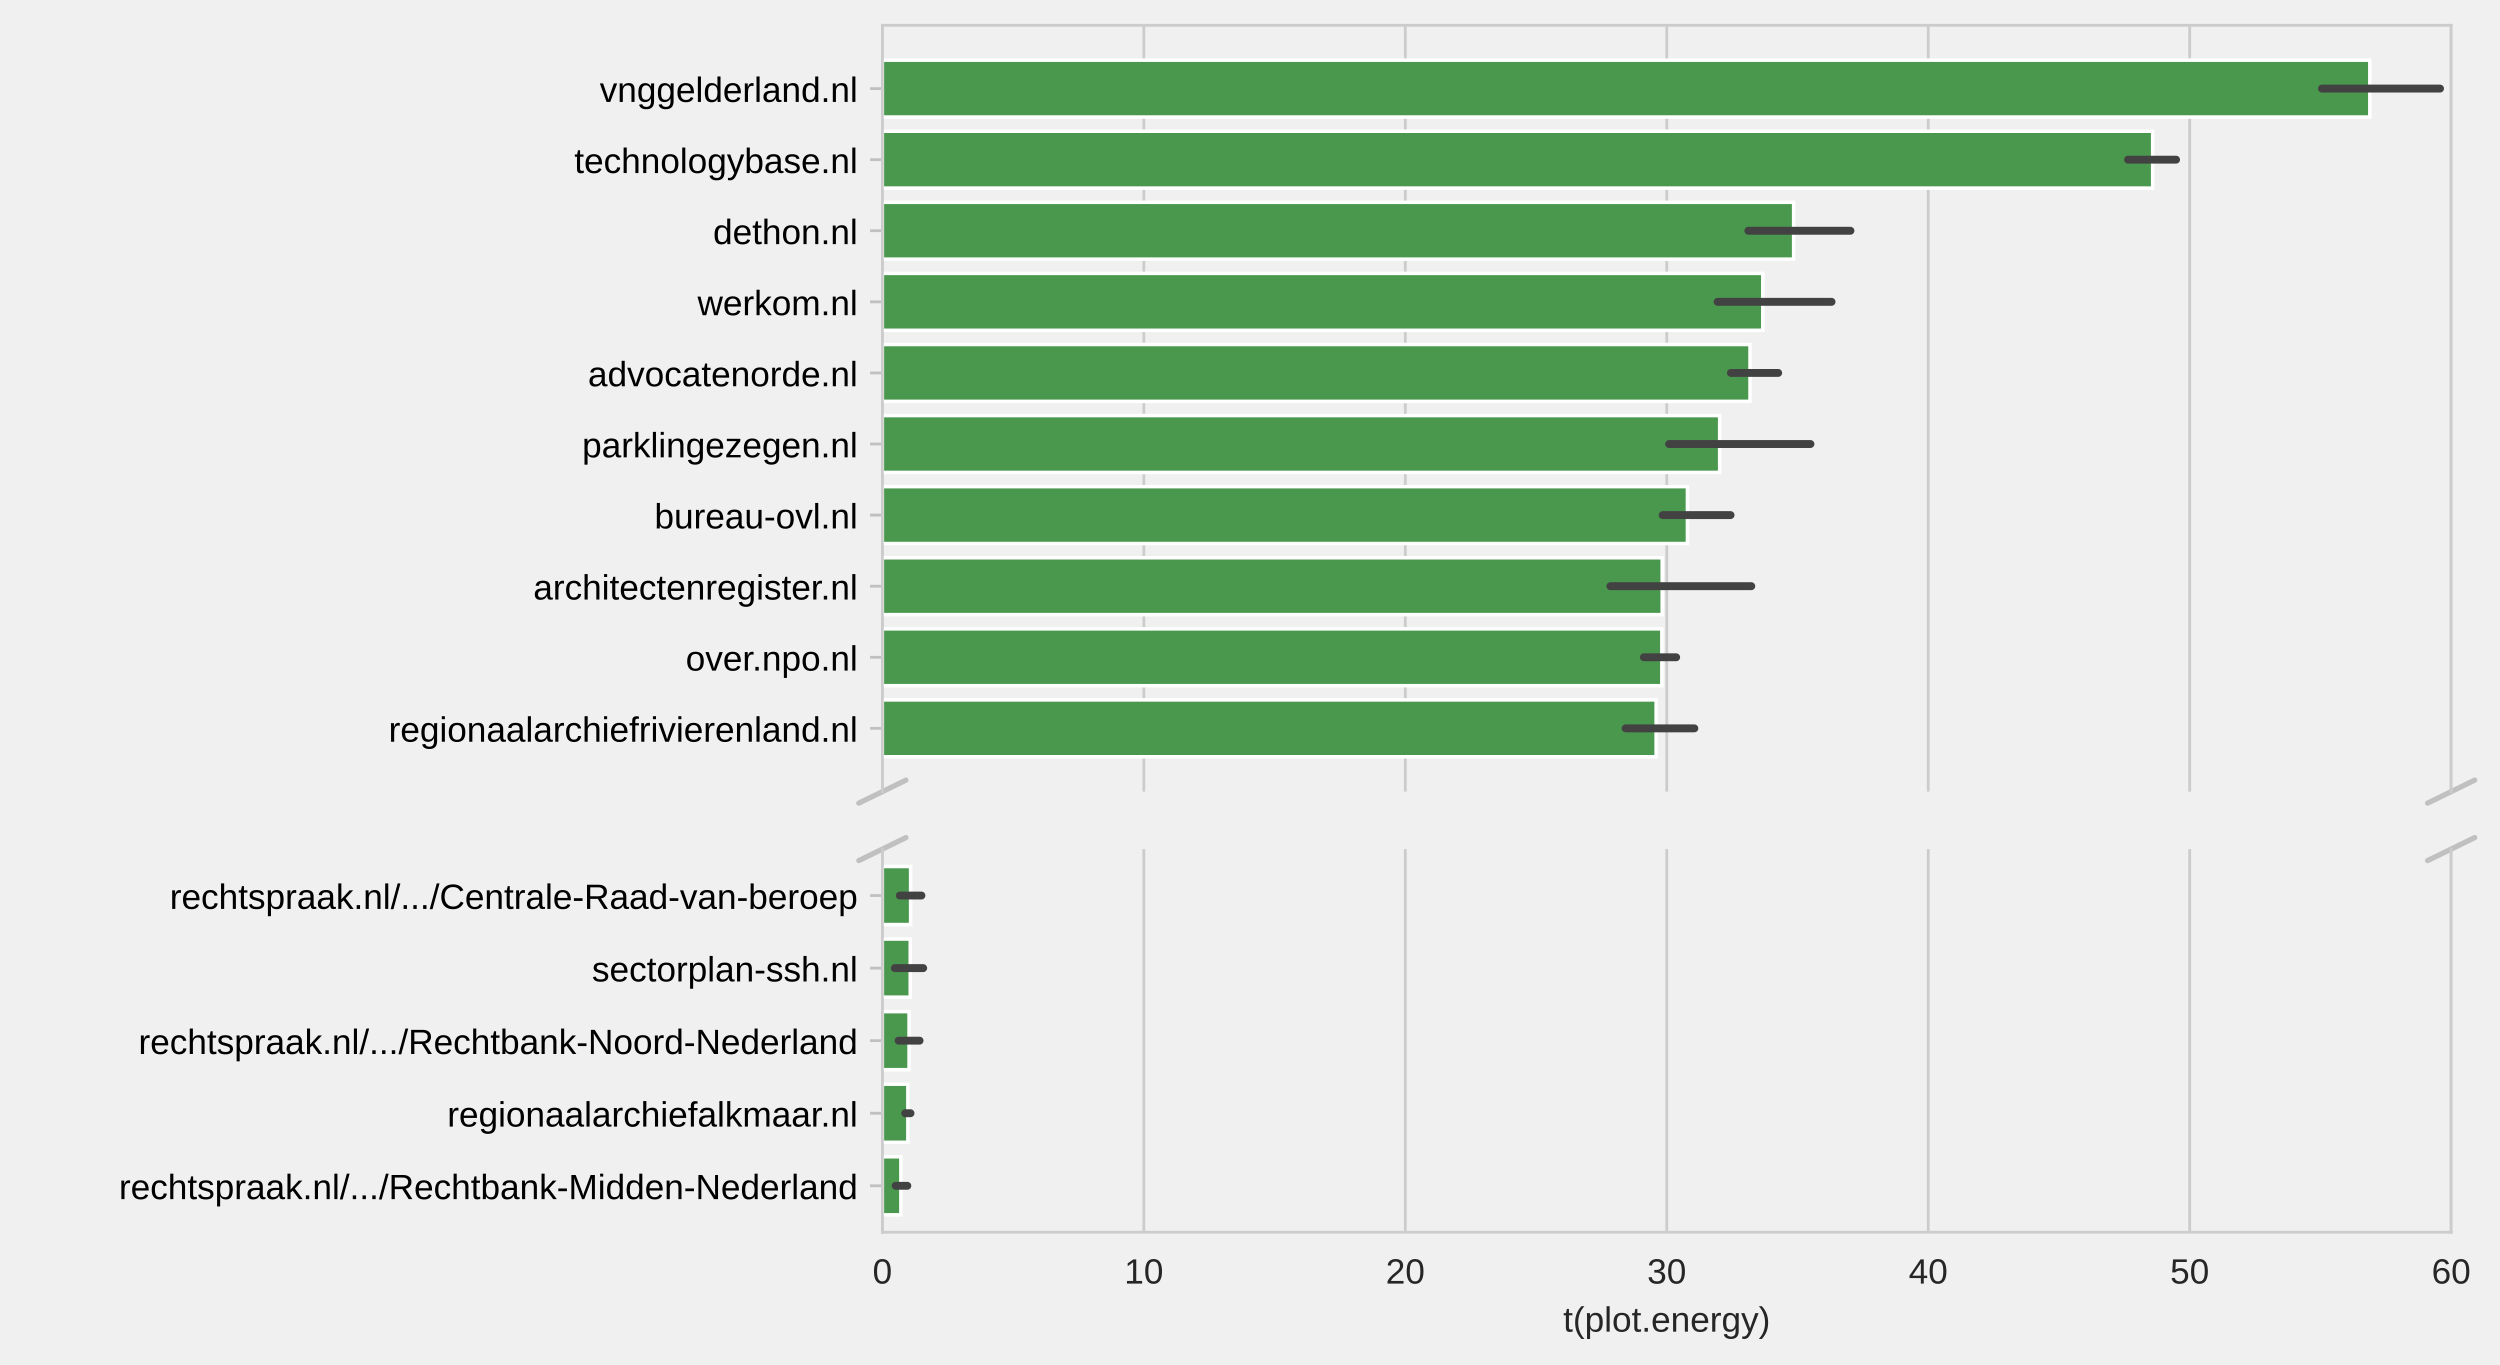
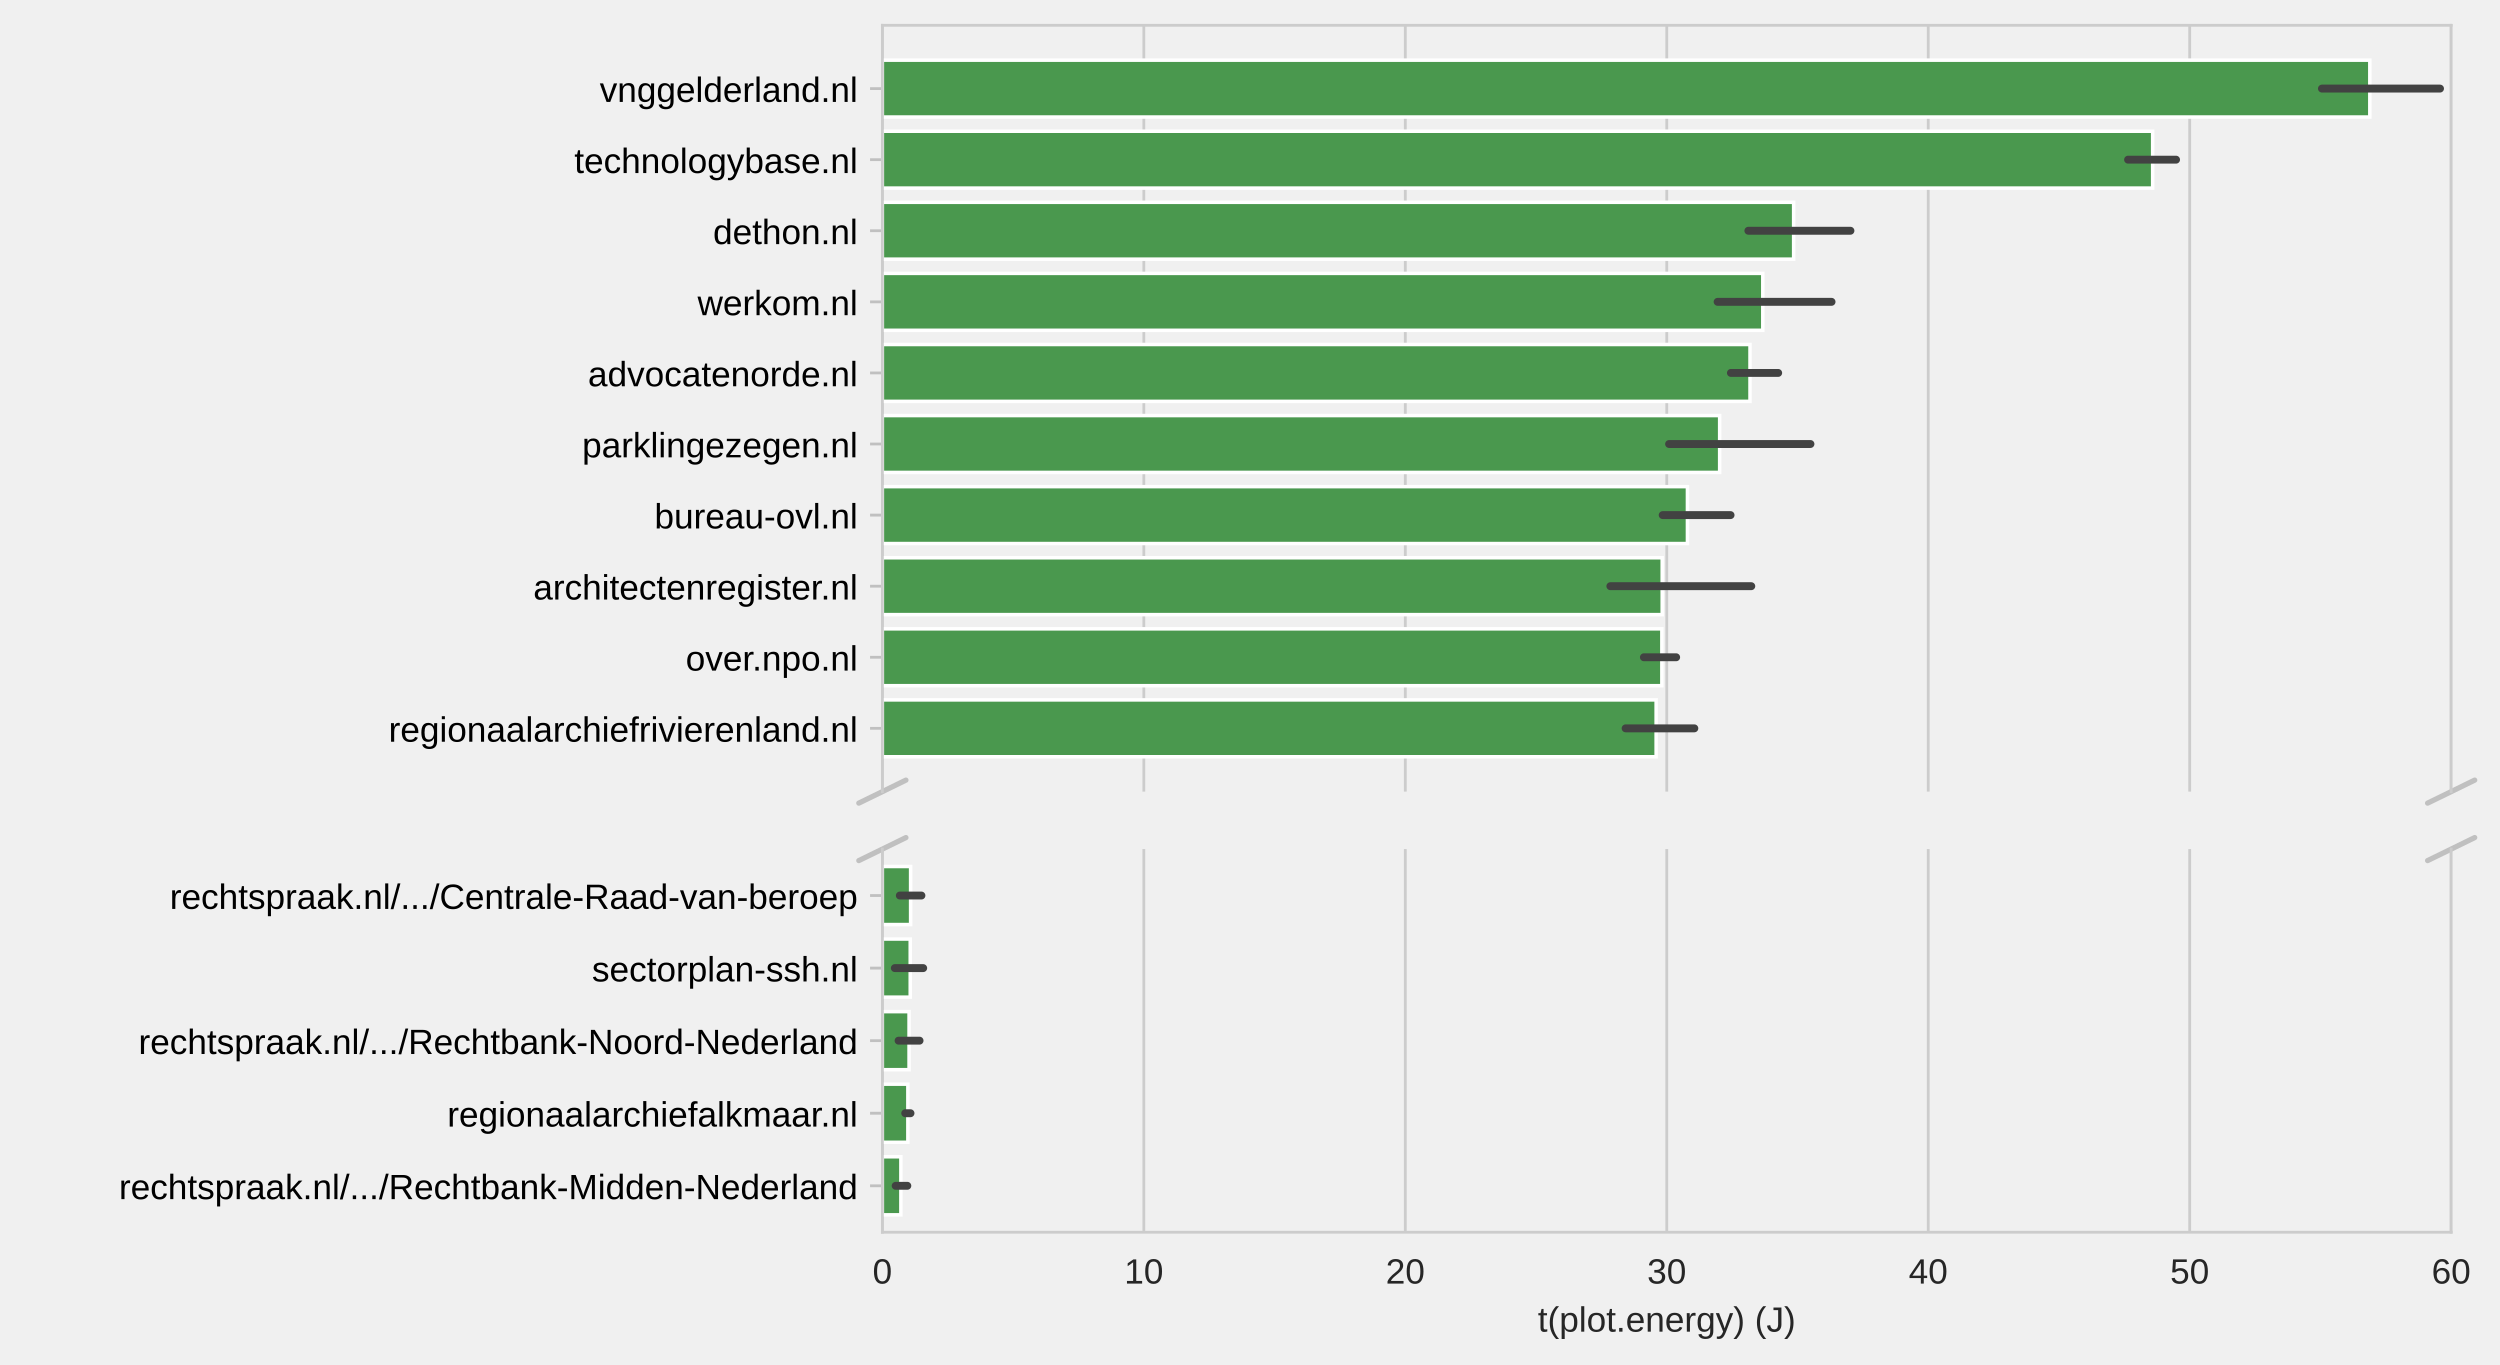
<svg xmlns="http://www.w3.org/2000/svg" xmlns:xlink="http://www.w3.org/1999/xlink" width="710.98pt" height="387.996pt" viewBox="0 0 710.98 387.996" version="1.1">
  <defs>
    <style type="text/css">*{stroke-linejoin: round; stroke-linecap: butt}</style>
  </defs>
  <g id="figure_1">
    <g id="patch_1">
-       <path d="M 0 387.996  L 710.98 387.996  L 710.98 0  L 0 0  L 0 387.996  z " style="fill: none" />
+       <path d="M 0 387.996 L 710.98 387.996 L 710.98 0 L 0 0 L 0 387.996 z " style="fill: none" />
    </g>
    <g id="axes_1">
      <g id="patch_2">
-         <path d="M 250.938 225.131  L 697.087 225.131  L 697.087 7.2  L 250.938 7.2  L 250.938 225.131  z " style="fill: none" />
+         <path d="M 250.938 225.131 L 697.087 225.131 L 697.087 7.2 L 250.938 7.2 L 250.938 225.131 z " style="fill: none" />
      </g>
      <g id="matplotlib.axis_1">
        <g id="xtick_1">
          <g id="line2d_1">
-             <path d="M 250.938 225.131  L 250.938 7.2  " clip-path="url(#pb7af9aa6e4)" style="fill: none; stroke: #cccccc; stroke-width: 0.8; stroke-linecap: round" />
+             <path d="M 250.938 225.131 L 250.938 7.2 " clip-path="url(#pb7af9aa6e4)" style="fill: none; stroke: #cccccc; stroke-width: 0.8; stroke-linecap: round" />
          </g>
        </g>
        <g id="xtick_2">
          <g id="line2d_2">
-             <path d="M 325.296 225.131  L 325.296 7.2  " clip-path="url(#pb7af9aa6e4)" style="fill: none; stroke: #cccccc; stroke-width: 0.8; stroke-linecap: round" />
+             <path d="M 325.296 225.131 L 325.296 7.2 " clip-path="url(#pb7af9aa6e4)" style="fill: none; stroke: #cccccc; stroke-width: 0.8; stroke-linecap: round" />
          </g>
        </g>
        <g id="xtick_3">
          <g id="line2d_3">
-             <path d="M 399.654 225.131  L 399.654 7.2  " clip-path="url(#pb7af9aa6e4)" style="fill: none; stroke: #cccccc; stroke-width: 0.8; stroke-linecap: round" />
+             <path d="M 399.654 225.131 L 399.654 7.2 " clip-path="url(#pb7af9aa6e4)" style="fill: none; stroke: #cccccc; stroke-width: 0.8; stroke-linecap: round" />
          </g>
        </g>
        <g id="xtick_4">
          <g id="line2d_4">
-             <path d="M 474.012 225.131  L 474.012 7.2  " clip-path="url(#pb7af9aa6e4)" style="fill: none; stroke: #cccccc; stroke-width: 0.8; stroke-linecap: round" />
+             <path d="M 474.012 225.131 L 474.012 7.2 " clip-path="url(#pb7af9aa6e4)" style="fill: none; stroke: #cccccc; stroke-width: 0.8; stroke-linecap: round" />
          </g>
        </g>
        <g id="xtick_5">
          <g id="line2d_5">
-             <path d="M 548.371 225.131  L 548.371 7.2  " clip-path="url(#pb7af9aa6e4)" style="fill: none; stroke: #cccccc; stroke-width: 0.8; stroke-linecap: round" />
+             <path d="M 548.371 225.131 L 548.371 7.2 " clip-path="url(#pb7af9aa6e4)" style="fill: none; stroke: #cccccc; stroke-width: 0.8; stroke-linecap: round" />
          </g>
        </g>
        <g id="xtick_6">
          <g id="line2d_6">
-             <path d="M 622.729 225.131  L 622.729 7.2  " clip-path="url(#pb7af9aa6e4)" style="fill: none; stroke: #cccccc; stroke-width: 0.8; stroke-linecap: round" />
+             <path d="M 622.729 225.131 L 622.729 7.2 " clip-path="url(#pb7af9aa6e4)" style="fill: none; stroke: #cccccc; stroke-width: 0.8; stroke-linecap: round" />
          </g>
        </g>
        <g id="xtick_7">
          <g id="line2d_7">
-             <path d="M 697.087 225.131  L 697.087 7.2  " clip-path="url(#pb7af9aa6e4)" style="fill: none; stroke: #cccccc; stroke-width: 0.8; stroke-linecap: round" />
+             <path d="M 697.087 225.131 L 697.087 7.2 " clip-path="url(#pb7af9aa6e4)" style="fill: none; stroke: #cccccc; stroke-width: 0.8; stroke-linecap: round" />
          </g>
        </g>
      </g>
      <g id="matplotlib.axis_2">
        <g id="ytick_1">
          <g id="line2d_8">
            <defs>
-               <path id="m2948637403" d="M 0 0  L -3.5 0  " style="stroke: #c0c0c0; stroke-width: 0.8" />
+               <path id="m2948637403" d="M 0 0 L -3.5 0 " style="stroke: #c0c0c0; stroke-width: 0.8" />
            </defs>
            <g>
              <use xlink:href="#m2948637403" x="250.938" y="25.192" style="fill: #c0c0c0; stroke: #c0c0c0; stroke-width: 0.8" />
            </g>
          </g>
          <g id="text_1">
            <text style="font-size: 10px; font-family: 'Arial', 'DejaVu Sans', 'Liberation Sans', 'Bitstream Vera Sans', sans-serif; text-anchor: end" x="243.938" y="28.992" transform="rotate(-0 243.9375 28.99164)">vnggelderland.nl</text>
          </g>
        </g>
        <g id="ytick_2">
          <g id="line2d_9">
            <g>
              <use xlink:href="#m2948637403" x="250.938" y="45.409" style="fill: #c0c0c0; stroke: #c0c0c0; stroke-width: 0.8" />
            </g>
          </g>
          <g id="text_2">
            <text style="font-size: 10px; font-family: 'Arial', 'DejaVu Sans', 'Liberation Sans', 'Bitstream Vera Sans', sans-serif; text-anchor: end" x="243.938" y="49.208" transform="rotate(-0 243.9375 49.20784)">technologybase.nl</text>
          </g>
        </g>
        <g id="ytick_3">
          <g id="line2d_10">
            <g>
              <use xlink:href="#m2948637403" x="250.938" y="65.625" style="fill: #c0c0c0; stroke: #c0c0c0; stroke-width: 0.8" />
            </g>
          </g>
          <g id="text_3">
            <text style="font-size: 10px; font-family: 'Arial', 'DejaVu Sans', 'Liberation Sans', 'Bitstream Vera Sans', sans-serif; text-anchor: end" x="243.938" y="69.424" transform="rotate(-0 243.9375 69.42405)">dethon.nl</text>
          </g>
        </g>
        <g id="ytick_4">
          <g id="line2d_11">
            <g>
              <use xlink:href="#m2948637403" x="250.938" y="85.841" style="fill: #c0c0c0; stroke: #c0c0c0; stroke-width: 0.8" />
            </g>
          </g>
          <g id="text_4">
            <text style="font-size: 10px; font-family: 'Arial', 'DejaVu Sans', 'Liberation Sans', 'Bitstream Vera Sans', sans-serif; text-anchor: end" x="243.938" y="89.64" transform="rotate(-0 243.9375 89.64025)">werkom.nl</text>
          </g>
        </g>
        <g id="ytick_5">
          <g id="line2d_12">
            <g>
              <use xlink:href="#m2948637403" x="250.938" y="106.057" style="fill: #c0c0c0; stroke: #c0c0c0; stroke-width: 0.8" />
            </g>
          </g>
          <g id="text_5">
            <text style="font-size: 10px; font-family: 'Arial', 'DejaVu Sans', 'Liberation Sans', 'Bitstream Vera Sans', sans-serif; text-anchor: end" x="243.938" y="109.856" transform="rotate(-0 243.9375 109.8565)">advocatenorde.nl</text>
          </g>
        </g>
        <g id="ytick_6">
          <g id="line2d_13">
            <g>
              <use xlink:href="#m2948637403" x="250.938" y="126.273" style="fill: #c0c0c0; stroke: #c0c0c0; stroke-width: 0.8" />
            </g>
          </g>
          <g id="text_6">
            <text style="font-size: 10px; font-family: 'Arial', 'DejaVu Sans', 'Liberation Sans', 'Bitstream Vera Sans', sans-serif; text-anchor: end" x="243.938" y="130.073" transform="rotate(-0 243.9375 130.0727)">parklingezegen.nl</text>
          </g>
        </g>
        <g id="ytick_7">
          <g id="line2d_14">
            <g>
              <use xlink:href="#m2948637403" x="250.938" y="146.49" style="fill: #c0c0c0; stroke: #c0c0c0; stroke-width: 0.8" />
            </g>
          </g>
          <g id="text_7">
            <text style="font-size: 10px; font-family: 'Arial', 'DejaVu Sans', 'Liberation Sans', 'Bitstream Vera Sans', sans-serif; text-anchor: end" x="243.938" y="150.289" transform="rotate(-0 243.9375 150.2889)">bureau-ovl.nl</text>
          </g>
        </g>
        <g id="ytick_8">
          <g id="line2d_15">
            <g>
              <use xlink:href="#m2948637403" x="250.938" y="166.706" style="fill: #c0c0c0; stroke: #c0c0c0; stroke-width: 0.8" />
            </g>
          </g>
          <g id="text_8">
            <text style="font-size: 10px; font-family: 'Arial', 'DejaVu Sans', 'Liberation Sans', 'Bitstream Vera Sans', sans-serif; text-anchor: end" x="243.938" y="170.505" transform="rotate(-0 243.9375 170.5051)">architectenregister.nl</text>
          </g>
        </g>
        <g id="ytick_9">
          <g id="line2d_16">
            <g>
              <use xlink:href="#m2948637403" x="250.938" y="186.922" style="fill: #c0c0c0; stroke: #c0c0c0; stroke-width: 0.8" />
            </g>
          </g>
          <g id="text_9">
            <text style="font-size: 10px; font-family: 'Arial', 'DejaVu Sans', 'Liberation Sans', 'Bitstream Vera Sans', sans-serif; text-anchor: end" x="243.938" y="190.721" transform="rotate(-0 243.9375 190.7213)">over.npo.nl</text>
          </g>
        </g>
        <g id="ytick_10">
          <g id="line2d_17">
            <g>
              <use xlink:href="#m2948637403" x="250.938" y="207.138" style="fill: #c0c0c0; stroke: #c0c0c0; stroke-width: 0.8" />
            </g>
          </g>
          <g id="text_10">
            <text style="font-size: 10px; font-family: 'Arial', 'DejaVu Sans', 'Liberation Sans', 'Bitstream Vera Sans', sans-serif; text-anchor: end" x="243.938" y="210.937" transform="rotate(-0 243.9375 210.9375)">regionaalarchiefrivierenland.nl</text>
          </g>
        </g>
      </g>
      <g id="patch_3">
-         <path d="M 250.938 17.106  L 673.956 17.106  L 673.956 33.279  L 250.938 33.279  z " clip-path="url(#pb7af9aa6e4)" style="fill: #4a984e; stroke: #ffffff; stroke-linejoin: miter" />
+         <path d="M 250.938 17.106 L 673.956 17.106 L 673.956 33.279 L 250.938 33.279 z " clip-path="url(#pb7af9aa6e4)" style="fill: #4a984e; stroke: #ffffff; stroke-linejoin: miter" />
      </g>
      <g id="patch_4">
-         <path d="M 250.938 37.322  L 612.2 37.322  L 612.2 53.495  L 250.938 53.495  z " clip-path="url(#pb7af9aa6e4)" style="fill: #4a984e; stroke: #ffffff; stroke-linejoin: miter" />
+         <path d="M 250.938 37.322 L 612.2 37.322 L 612.2 53.495 L 250.938 53.495 z " clip-path="url(#pb7af9aa6e4)" style="fill: #4a984e; stroke: #ffffff; stroke-linejoin: miter" />
      </g>
      <g id="patch_5">
-         <path d="M 250.938 57.538  L 510.097 57.538  L 510.097 73.711  L 250.938 73.711  z " clip-path="url(#pb7af9aa6e4)" style="fill: #4a984e; stroke: #ffffff; stroke-linejoin: miter" />
+         <path d="M 250.938 57.538 L 510.097 57.538 L 510.097 73.711 L 250.938 73.711 z " clip-path="url(#pb7af9aa6e4)" style="fill: #4a984e; stroke: #ffffff; stroke-linejoin: miter" />
      </g>
      <g id="patch_6">
-         <path d="M 250.938 77.755  L 501.323 77.755  L 501.323 93.928  L 250.938 93.928  z " clip-path="url(#pb7af9aa6e4)" style="fill: #4a984e; stroke: #ffffff; stroke-linejoin: miter" />
+         <path d="M 250.938 77.755 L 501.323 77.755 L 501.323 93.928 L 250.938 93.928 z " clip-path="url(#pb7af9aa6e4)" style="fill: #4a984e; stroke: #ffffff; stroke-linejoin: miter" />
      </g>
      <g id="patch_7">
-         <path d="M 250.938 97.971  L 497.688 97.971  L 497.688 114.144  L 250.938 114.144  z " clip-path="url(#pb7af9aa6e4)" style="fill: #4a984e; stroke: #ffffff; stroke-linejoin: miter" />
+         <path d="M 250.938 97.971 L 497.688 97.971 L 497.688 114.144 L 250.938 114.144 z " clip-path="url(#pb7af9aa6e4)" style="fill: #4a984e; stroke: #ffffff; stroke-linejoin: miter" />
      </g>
      <g id="patch_8">
-         <path d="M 250.938 118.187  L 489.058 118.187  L 489.058 134.36  L 250.938 134.36  z " clip-path="url(#pb7af9aa6e4)" style="fill: #4a984e; stroke: #ffffff; stroke-linejoin: miter" />
+         <path d="M 250.938 118.187 L 489.058 118.187 L 489.058 134.36 L 250.938 134.36 z " clip-path="url(#pb7af9aa6e4)" style="fill: #4a984e; stroke: #ffffff; stroke-linejoin: miter" />
      </g>
      <g id="patch_9">
-         <path d="M 250.938 138.403  L 479.895 138.403  L 479.895 154.576  L 250.938 154.576  z " clip-path="url(#pb7af9aa6e4)" style="fill: #4a984e; stroke: #ffffff; stroke-linejoin: miter" />
+         <path d="M 250.938 138.403 L 479.895 138.403 L 479.895 154.576 L 250.938 154.576 z " clip-path="url(#pb7af9aa6e4)" style="fill: #4a984e; stroke: #ffffff; stroke-linejoin: miter" />
      </g>
      <g id="patch_10">
-         <path d="M 250.938 158.619  L 472.714 158.619  L 472.714 174.792  L 250.938 174.792  z " clip-path="url(#pb7af9aa6e4)" style="fill: #4a984e; stroke: #ffffff; stroke-linejoin: miter" />
+         <path d="M 250.938 158.619 L 472.714 158.619 L 472.714 174.792 L 250.938 174.792 z " clip-path="url(#pb7af9aa6e4)" style="fill: #4a984e; stroke: #ffffff; stroke-linejoin: miter" />
      </g>
      <g id="patch_11">
-         <path d="M 250.938 178.836  L 472.618 178.836  L 472.618 195.009  L 250.938 195.009  z " clip-path="url(#pb7af9aa6e4)" style="fill: #4a984e; stroke: #ffffff; stroke-linejoin: miter" />
+         <path d="M 250.938 178.836 L 472.618 178.836 L 472.618 195.009 L 250.938 195.009 z " clip-path="url(#pb7af9aa6e4)" style="fill: #4a984e; stroke: #ffffff; stroke-linejoin: miter" />
      </g>
      <g id="patch_12">
-         <path d="M 250.938 199.052  L 470.992 199.052  L 470.992 215.225  L 250.938 215.225  z " clip-path="url(#pb7af9aa6e4)" style="fill: #4a984e; stroke: #ffffff; stroke-linejoin: miter" />
+         <path d="M 250.938 199.052 L 470.992 199.052 L 470.992 215.225 L 250.938 215.225 z " clip-path="url(#pb7af9aa6e4)" style="fill: #4a984e; stroke: #ffffff; stroke-linejoin: miter" />
      </g>
      <g id="line2d_18">
-         <path d="M 660.34 25.192  L 693.92 25.192  " clip-path="url(#pb7af9aa6e4)" style="fill: none; stroke: #424242; stroke-width: 2.25; stroke-linecap: round" />
+         <path d="M 660.34 25.192 L 693.92 25.192 " clip-path="url(#pb7af9aa6e4)" style="fill: none; stroke: #424242; stroke-width: 2.25; stroke-linecap: round" />
      </g>
      <g id="line2d_19">
-         <path d="M 605.206 45.409  L 618.851 45.409  " clip-path="url(#pb7af9aa6e4)" style="fill: none; stroke: #424242; stroke-width: 2.25; stroke-linecap: round" />
+         <path d="M 605.206 45.409 L 618.851 45.409 " clip-path="url(#pb7af9aa6e4)" style="fill: none; stroke: #424242; stroke-width: 2.25; stroke-linecap: round" />
      </g>
      <g id="line2d_20">
-         <path d="M 497.221 65.625  L 526.25 65.625  " clip-path="url(#pb7af9aa6e4)" style="fill: none; stroke: #424242; stroke-width: 2.25; stroke-linecap: round" />
+         <path d="M 497.221 65.625 L 526.25 65.625 " clip-path="url(#pb7af9aa6e4)" style="fill: none; stroke: #424242; stroke-width: 2.25; stroke-linecap: round" />
      </g>
      <g id="line2d_21">
-         <path d="M 488.473 85.841  L 520.877 85.841  " clip-path="url(#pb7af9aa6e4)" style="fill: none; stroke: #424242; stroke-width: 2.25; stroke-linecap: round" />
+         <path d="M 488.473 85.841 L 520.877 85.841 " clip-path="url(#pb7af9aa6e4)" style="fill: none; stroke: #424242; stroke-width: 2.25; stroke-linecap: round" />
      </g>
      <g id="line2d_22">
-         <path d="M 492.256 106.057  L 505.7 106.057  " clip-path="url(#pb7af9aa6e4)" style="fill: none; stroke: #424242; stroke-width: 2.25; stroke-linecap: round" />
+         <path d="M 492.256 106.057 L 505.7 106.057 " clip-path="url(#pb7af9aa6e4)" style="fill: none; stroke: #424242; stroke-width: 2.25; stroke-linecap: round" />
      </g>
      <g id="line2d_23">
-         <path d="M 474.676 126.273  L 514.879 126.273  " clip-path="url(#pb7af9aa6e4)" style="fill: none; stroke: #424242; stroke-width: 2.25; stroke-linecap: round" />
+         <path d="M 474.676 126.273 L 514.879 126.273 " clip-path="url(#pb7af9aa6e4)" style="fill: none; stroke: #424242; stroke-width: 2.25; stroke-linecap: round" />
      </g>
      <g id="line2d_24">
-         <path d="M 472.852 146.49  L 492.157 146.49  " clip-path="url(#pb7af9aa6e4)" style="fill: none; stroke: #424242; stroke-width: 2.25; stroke-linecap: round" />
+         <path d="M 472.852 146.49 L 492.157 146.49 " clip-path="url(#pb7af9aa6e4)" style="fill: none; stroke: #424242; stroke-width: 2.25; stroke-linecap: round" />
      </g>
      <g id="line2d_25">
-         <path d="M 457.974 166.706  L 498.052 166.706  " clip-path="url(#pb7af9aa6e4)" style="fill: none; stroke: #424242; stroke-width: 2.25; stroke-linecap: round" />
+         <path d="M 457.974 166.706 L 498.052 166.706 " clip-path="url(#pb7af9aa6e4)" style="fill: none; stroke: #424242; stroke-width: 2.25; stroke-linecap: round" />
      </g>
      <g id="line2d_26">
-         <path d="M 467.51 186.922  L 476.684 186.922  " clip-path="url(#pb7af9aa6e4)" style="fill: none; stroke: #424242; stroke-width: 2.25; stroke-linecap: round" />
+         <path d="M 467.51 186.922 L 476.684 186.922 " clip-path="url(#pb7af9aa6e4)" style="fill: none; stroke: #424242; stroke-width: 2.25; stroke-linecap: round" />
      </g>
      <g id="line2d_27">
-         <path d="M 462.312 207.138  L 481.857 207.138  " clip-path="url(#pb7af9aa6e4)" style="fill: none; stroke: #424242; stroke-width: 2.25; stroke-linecap: round" />
+         <path d="M 462.312 207.138 L 481.857 207.138 " clip-path="url(#pb7af9aa6e4)" style="fill: none; stroke: #424242; stroke-width: 2.25; stroke-linecap: round" />
      </g>
      <g id="line2d_28">
-         <path d="M 244.245 228.4  L 257.63 221.862  " style="fill: none; stroke: #c0c0c0; stroke-width: 1.5; stroke-linecap: round" />
+         <path d="M 244.245 228.4 L 257.63 221.862 " style="fill: none; stroke: #c0c0c0; stroke-width: 1.5; stroke-linecap: round" />
      </g>
      <g id="line2d_29">
-         <path d="M 690.395 228.4  L 703.78 221.862  " style="fill: none; stroke: #c0c0c0; stroke-width: 1.5; stroke-linecap: round" />
+         <path d="M 690.395 228.4 L 703.78 221.862 " style="fill: none; stroke: #c0c0c0; stroke-width: 1.5; stroke-linecap: round" />
      </g>
      <g id="patch_13">
-         <path d="M 250.938 225.131  L 250.938 7.2  " style="fill: none; stroke: #cccccc; stroke-width: 0.8; stroke-linejoin: miter; stroke-linecap: square" />
+         <path d="M 250.938 225.131 L 250.938 7.2 " style="fill: none; stroke: #cccccc; stroke-width: 0.8; stroke-linejoin: miter; stroke-linecap: square" />
      </g>
      <g id="patch_14">
-         <path d="M 697.087 225.131  L 697.087 7.2  " style="fill: none; stroke: #cccccc; stroke-width: 0.8; stroke-linejoin: miter; stroke-linecap: square" />
+         <path d="M 697.087 225.131 L 697.087 7.2 " style="fill: none; stroke: #cccccc; stroke-width: 0.8; stroke-linejoin: miter; stroke-linecap: square" />
      </g>
      <g id="patch_15">
-         <path d="M 250.938 7.2  L 697.087 7.2  " style="fill: none; stroke: #cccccc; stroke-width: 0.8; stroke-linejoin: miter; stroke-linecap: square" />
+         <path d="M 250.938 7.2 L 697.087 7.2 " style="fill: none; stroke: #cccccc; stroke-width: 0.8; stroke-linejoin: miter; stroke-linecap: square" />
      </g>
    </g>
    <g id="axes_2">
      <g id="patch_16">
-         <path d="M 250.938 350.44  L 697.087 350.44  L 697.087 241.475  L 250.938 241.475  L 250.938 350.44  z " style="fill: none" />
+         <path d="M 250.938 350.44 L 697.087 350.44 L 697.087 241.475 L 250.938 241.475 L 250.938 350.44 z " style="fill: none" />
      </g>
      <g id="matplotlib.axis_3">
        <g id="xtick_8">
          <g id="line2d_30">
-             <path d="M 250.938 350.44  L 250.938 241.475  " clip-path="url(#p70ff73f6ca)" style="fill: none; stroke: #cccccc; stroke-width: 0.8; stroke-linecap: round" />
+             <path d="M 250.938 350.44 L 250.938 241.475 " clip-path="url(#p70ff73f6ca)" style="fill: none; stroke: #cccccc; stroke-width: 0.8; stroke-linecap: round" />
          </g>
          <g id="text_11">
            <text style="font-size: 10px; font-family: 'Arial', 'DejaVu Sans', 'Liberation Sans', 'Bitstream Vera Sans', sans-serif; text-anchor: middle; fill: #262626" x="250.938" y="365.038" transform="rotate(-0 250.9375 365.0384)">0</text>
          </g>
        </g>
        <g id="xtick_9">
          <g id="line2d_31">
-             <path d="M 325.296 350.44  L 325.296 241.475  " clip-path="url(#p70ff73f6ca)" style="fill: none; stroke: #cccccc; stroke-width: 0.8; stroke-linecap: round" />
+             <path d="M 325.296 350.44 L 325.296 241.475 " clip-path="url(#p70ff73f6ca)" style="fill: none; stroke: #cccccc; stroke-width: 0.8; stroke-linecap: round" />
          </g>
          <g id="text_12">
            <text style="font-size: 10px; font-family: 'Arial', 'DejaVu Sans', 'Liberation Sans', 'Bitstream Vera Sans', sans-serif; text-anchor: middle; fill: #262626" x="325.296" y="365.038" transform="rotate(-0 325.2958 365.0384)">10</text>
          </g>
        </g>
        <g id="xtick_10">
          <g id="line2d_32">
-             <path d="M 399.654 350.44  L 399.654 241.475  " clip-path="url(#p70ff73f6ca)" style="fill: none; stroke: #cccccc; stroke-width: 0.8; stroke-linecap: round" />
+             <path d="M 399.654 350.44 L 399.654 241.475 " clip-path="url(#p70ff73f6ca)" style="fill: none; stroke: #cccccc; stroke-width: 0.8; stroke-linecap: round" />
          </g>
          <g id="text_13">
            <text style="font-size: 10px; font-family: 'Arial', 'DejaVu Sans', 'Liberation Sans', 'Bitstream Vera Sans', sans-serif; text-anchor: middle; fill: #262626" x="399.654" y="365.038" transform="rotate(-0 399.6542 365.0384)">20</text>
          </g>
        </g>
        <g id="xtick_11">
          <g id="line2d_33">
-             <path d="M 474.012 350.44  L 474.012 241.475  " clip-path="url(#p70ff73f6ca)" style="fill: none; stroke: #cccccc; stroke-width: 0.8; stroke-linecap: round" />
+             <path d="M 474.012 350.44 L 474.012 241.475 " clip-path="url(#p70ff73f6ca)" style="fill: none; stroke: #cccccc; stroke-width: 0.8; stroke-linecap: round" />
          </g>
          <g id="text_14">
            <text style="font-size: 10px; font-family: 'Arial', 'DejaVu Sans', 'Liberation Sans', 'Bitstream Vera Sans', sans-serif; text-anchor: middle; fill: #262626" x="474.012" y="365.038" transform="rotate(-0 474.0125 365.0384)">30</text>
          </g>
        </g>
        <g id="xtick_12">
          <g id="line2d_34">
-             <path d="M 548.371 350.44  L 548.371 241.475  " clip-path="url(#p70ff73f6ca)" style="fill: none; stroke: #cccccc; stroke-width: 0.8; stroke-linecap: round" />
+             <path d="M 548.371 350.44 L 548.371 241.475 " clip-path="url(#p70ff73f6ca)" style="fill: none; stroke: #cccccc; stroke-width: 0.8; stroke-linecap: round" />
          </g>
          <g id="text_15">
            <text style="font-size: 10px; font-family: 'Arial', 'DejaVu Sans', 'Liberation Sans', 'Bitstream Vera Sans', sans-serif; text-anchor: middle; fill: #262626" x="548.371" y="365.038" transform="rotate(-0 548.3708 365.0384)">40</text>
          </g>
        </g>
        <g id="xtick_13">
          <g id="line2d_35">
-             <path d="M 622.729 350.44  L 622.729 241.475  " clip-path="url(#p70ff73f6ca)" style="fill: none; stroke: #cccccc; stroke-width: 0.8; stroke-linecap: round" />
+             <path d="M 622.729 350.44 L 622.729 241.475 " clip-path="url(#p70ff73f6ca)" style="fill: none; stroke: #cccccc; stroke-width: 0.8; stroke-linecap: round" />
          </g>
          <g id="text_16">
            <text style="font-size: 10px; font-family: 'Arial', 'DejaVu Sans', 'Liberation Sans', 'Bitstream Vera Sans', sans-serif; text-anchor: middle; fill: #262626" x="622.729" y="365.038" transform="rotate(-0 622.7292 365.0384)">50</text>
          </g>
        </g>
        <g id="xtick_14">
          <g id="line2d_36">
-             <path d="M 697.087 350.44  L 697.087 241.475  " clip-path="url(#p70ff73f6ca)" style="fill: none; stroke: #cccccc; stroke-width: 0.8; stroke-linecap: round" />
+             <path d="M 697.087 350.44 L 697.087 241.475 " clip-path="url(#p70ff73f6ca)" style="fill: none; stroke: #cccccc; stroke-width: 0.8; stroke-linecap: round" />
          </g>
          <g id="text_17">
            <text style="font-size: 10px; font-family: 'Arial', 'DejaVu Sans', 'Liberation Sans', 'Bitstream Vera Sans', sans-serif; text-anchor: middle; fill: #262626" x="697.087" y="365.038" transform="rotate(-0 697.0875 365.0384)">60</text>
          </g>
        </g>
        <g id="text_18">
-           <text style="font-size: 10px; font-family: 'Arial', 'DejaVu Sans', 'Liberation Sans', 'Bitstream Vera Sans', sans-serif; text-anchor: middle; fill: #262626" x="474.012" y="378.717" transform="rotate(-0 474.0125 378.7166)">t(plot.energy)</text>
+           <text style="font-size: 10px; font-family: 'Arial', 'DejaVu Sans', 'Liberation Sans', 'Bitstream Vera Sans', sans-serif; text-anchor: middle; fill: #262626" x="474.012" y="378.717" transform="rotate(-0 474.0125 378.7166)">t(plot.energy) (J)</text>
        </g>
      </g>
      <g id="matplotlib.axis_4">
        <g id="ytick_11">
          <g id="line2d_37">
            <g>
              <use xlink:href="#m2948637403" x="250.938" y="254.683" style="fill: #c0c0c0; stroke: #c0c0c0; stroke-width: 0.8" />
            </g>
          </g>
          <g id="text_19">
            <text style="font-size: 10px; font-family: 'Arial', 'DejaVu Sans', 'Liberation Sans', 'Bitstream Vera Sans', sans-serif; text-anchor: end" x="243.938" y="258.482" transform="rotate(-0 243.9375 258.4818)">rechtspraak.nl/.../Centrale-Raad-van-beroep</text>
          </g>
        </g>
        <g id="ytick_12">
          <g id="line2d_38">
            <g>
              <use xlink:href="#m2948637403" x="250.938" y="275.32" style="fill: #c0c0c0; stroke: #c0c0c0; stroke-width: 0.8" />
            </g>
          </g>
          <g id="text_20">
            <text style="font-size: 10px; font-family: 'Arial', 'DejaVu Sans', 'Liberation Sans', 'Bitstream Vera Sans', sans-serif; text-anchor: end" x="243.938" y="279.119" transform="rotate(-0 243.9375 279.1192)">sectorplan-ssh.nl</text>
          </g>
        </g>
        <g id="ytick_13">
          <g id="line2d_39">
            <g>
              <use xlink:href="#m2948637403" x="250.938" y="295.957" style="fill: #c0c0c0; stroke: #c0c0c0; stroke-width: 0.8" />
            </g>
          </g>
          <g id="text_21">
            <text style="font-size: 10px; font-family: 'Arial', 'DejaVu Sans', 'Liberation Sans', 'Bitstream Vera Sans', sans-serif; text-anchor: end" x="243.938" y="299.757" transform="rotate(-0 243.9375 299.7566)">rechtspraak.nl/.../Rechtbank-Noord-Nederland</text>
          </g>
        </g>
        <g id="ytick_14">
          <g id="line2d_40">
            <g>
              <use xlink:href="#m2948637403" x="250.938" y="316.595" style="fill: #c0c0c0; stroke: #c0c0c0; stroke-width: 0.8" />
            </g>
          </g>
          <g id="text_22">
            <text style="font-size: 10px; font-family: 'Arial', 'DejaVu Sans', 'Liberation Sans', 'Bitstream Vera Sans', sans-serif; text-anchor: end" x="243.938" y="320.394" transform="rotate(-0 243.9375 320.3939)">regionaalarchiefalkmaar.nl</text>
          </g>
        </g>
        <g id="ytick_15">
          <g id="line2d_41">
            <g>
              <use xlink:href="#m2948637403" x="250.938" y="337.232" style="fill: #c0c0c0; stroke: #c0c0c0; stroke-width: 0.8" />
            </g>
          </g>
          <g id="text_23">
            <text style="font-size: 10px; font-family: 'Arial', 'DejaVu Sans', 'Liberation Sans', 'Bitstream Vera Sans', sans-serif; text-anchor: end" x="243.938" y="341.031" transform="rotate(-0 243.9375 341.0313)">rechtspraak.nl/.../Rechtbank-Midden-Nederland</text>
          </g>
        </g>
      </g>
      <g id="patch_17">
-         <path d="M 250.938 246.428  L 258.971 246.428  L 258.971 262.938  L 250.938 262.938  z " clip-path="url(#p70ff73f6ca)" style="fill: #4a984e; stroke: #ffffff; stroke-linejoin: miter" />
+         <path d="M 250.938 246.428 L 258.971 246.428 L 258.971 262.938 L 250.938 262.938 z " clip-path="url(#p70ff73f6ca)" style="fill: #4a984e; stroke: #ffffff; stroke-linejoin: miter" />
      </g>
      <g id="patch_18">
-         <path d="M 250.938 267.065  L 258.859 267.065  L 258.859 283.575  L 250.938 283.575  z " clip-path="url(#p70ff73f6ca)" style="fill: #4a984e; stroke: #ffffff; stroke-linejoin: miter" />
+         <path d="M 250.938 267.065 L 258.859 267.065 L 258.859 283.575 L 250.938 283.575 z " clip-path="url(#p70ff73f6ca)" style="fill: #4a984e; stroke: #ffffff; stroke-linejoin: miter" />
      </g>
      <g id="patch_19">
-         <path d="M 250.938 287.702  L 258.529 287.702  L 258.529 304.212  L 250.938 304.212  z " clip-path="url(#p70ff73f6ca)" style="fill: #4a984e; stroke: #ffffff; stroke-linejoin: miter" />
+         <path d="M 250.938 287.702 L 258.529 287.702 L 258.529 304.212 L 250.938 304.212 z " clip-path="url(#p70ff73f6ca)" style="fill: #4a984e; stroke: #ffffff; stroke-linejoin: miter" />
      </g>
      <g id="patch_20">
-         <path d="M 250.938 308.34  L 258.188 308.34  L 258.188 324.85  L 250.938 324.85  z " clip-path="url(#p70ff73f6ca)" style="fill: #4a984e; stroke: #ffffff; stroke-linejoin: miter" />
+         <path d="M 250.938 308.34 L 258.188 308.34 L 258.188 324.85 L 250.938 324.85 z " clip-path="url(#p70ff73f6ca)" style="fill: #4a984e; stroke: #ffffff; stroke-linejoin: miter" />
      </g>
      <g id="patch_21">
-         <path d="M 250.938 328.977  L 256.202 328.977  L 256.202 345.487  L 250.938 345.487  z " clip-path="url(#p70ff73f6ca)" style="fill: #4a984e; stroke: #ffffff; stroke-linejoin: miter" />
+         <path d="M 250.938 328.977 L 256.202 328.977 L 256.202 345.487 L 250.938 345.487 z " clip-path="url(#p70ff73f6ca)" style="fill: #4a984e; stroke: #ffffff; stroke-linejoin: miter" />
      </g>
      <g id="line2d_42">
-         <path d="M 255.899 254.683  L 262.047 254.683  " clip-path="url(#p70ff73f6ca)" style="fill: none; stroke: #424242; stroke-width: 2.25; stroke-linecap: round" />
+         <path d="M 255.899 254.683 L 262.047 254.683 " clip-path="url(#p70ff73f6ca)" style="fill: none; stroke: #424242; stroke-width: 2.25; stroke-linecap: round" />
      </g>
      <g id="line2d_43">
-         <path d="M 254.479 275.32  L 262.552 275.32  " clip-path="url(#p70ff73f6ca)" style="fill: none; stroke: #424242; stroke-width: 2.25; stroke-linecap: round" />
+         <path d="M 254.479 275.32 L 262.552 275.32 " clip-path="url(#p70ff73f6ca)" style="fill: none; stroke: #424242; stroke-width: 2.25; stroke-linecap: round" />
      </g>
      <g id="line2d_44">
-         <path d="M 255.547 295.957  L 261.512 295.957  " clip-path="url(#p70ff73f6ca)" style="fill: none; stroke: #424242; stroke-width: 2.25; stroke-linecap: round" />
+         <path d="M 255.547 295.957 L 261.512 295.957 " clip-path="url(#p70ff73f6ca)" style="fill: none; stroke: #424242; stroke-width: 2.25; stroke-linecap: round" />
      </g>
      <g id="line2d_45">
-         <path d="M 257.438 316.595  L 258.939 316.595  " clip-path="url(#p70ff73f6ca)" style="fill: none; stroke: #424242; stroke-width: 2.25; stroke-linecap: round" />
+         <path d="M 257.438 316.595 L 258.939 316.595 " clip-path="url(#p70ff73f6ca)" style="fill: none; stroke: #424242; stroke-width: 2.25; stroke-linecap: round" />
      </g>
      <g id="line2d_46">
-         <path d="M 254.717 337.232  L 258.037 337.232  " clip-path="url(#p70ff73f6ca)" style="fill: none; stroke: #424242; stroke-width: 2.25; stroke-linecap: round" />
+         <path d="M 254.717 337.232 L 258.037 337.232 " clip-path="url(#p70ff73f6ca)" style="fill: none; stroke: #424242; stroke-width: 2.25; stroke-linecap: round" />
      </g>
      <g id="line2d_47">
-         <path d="M 244.245 244.744  L 257.63 238.206  " style="fill: none; stroke: #c0c0c0; stroke-width: 1.5; stroke-linecap: round" />
+         <path d="M 244.245 244.744 L 257.63 238.206 " style="fill: none; stroke: #c0c0c0; stroke-width: 1.5; stroke-linecap: round" />
      </g>
      <g id="line2d_48">
-         <path d="M 690.395 244.744  L 703.78 238.206  " style="fill: none; stroke: #c0c0c0; stroke-width: 1.5; stroke-linecap: round" />
+         <path d="M 690.395 244.744 L 703.78 238.206 " style="fill: none; stroke: #c0c0c0; stroke-width: 1.5; stroke-linecap: round" />
      </g>
      <g id="patch_22">
-         <path d="M 250.938 350.44  L 250.938 241.475  " style="fill: none; stroke: #cccccc; stroke-width: 0.8; stroke-linejoin: miter; stroke-linecap: square" />
+         <path d="M 250.938 350.44 L 250.938 241.475 " style="fill: none; stroke: #cccccc; stroke-width: 0.8; stroke-linejoin: miter; stroke-linecap: square" />
      </g>
      <g id="patch_23">
-         <path d="M 697.087 350.44  L 697.087 241.475  " style="fill: none; stroke: #cccccc; stroke-width: 0.8; stroke-linejoin: miter; stroke-linecap: square" />
+         <path d="M 697.087 350.44 L 697.087 241.475 " style="fill: none; stroke: #cccccc; stroke-width: 0.8; stroke-linejoin: miter; stroke-linecap: square" />
      </g>
      <g id="patch_24">
-         <path d="M 250.938 350.44  L 697.087 350.44  " style="fill: none; stroke: #cccccc; stroke-width: 0.8; stroke-linejoin: miter; stroke-linecap: square" />
+         <path d="M 250.938 350.44 L 697.087 350.44 " style="fill: none; stroke: #cccccc; stroke-width: 0.8; stroke-linejoin: miter; stroke-linecap: square" />
      </g>
    </g>
  </g>
  <defs>
    <clipPath id="pb7af9aa6e4">
      <rect x="250.938" y="7.2" width="446.15" height="217.931" />
    </clipPath>
    <clipPath id="p70ff73f6ca">
      <rect x="250.938" y="241.475" width="446.15" height="108.965" />
    </clipPath>
  </defs>
</svg>
